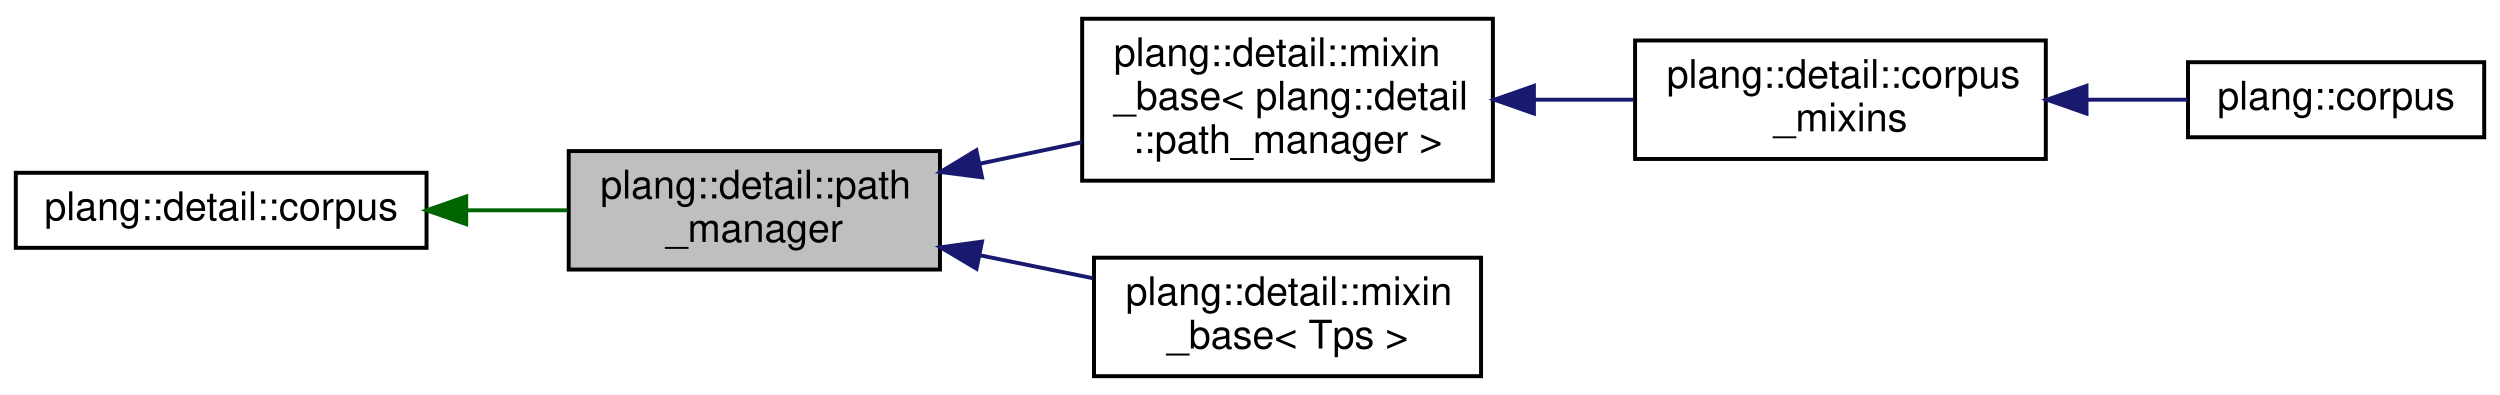
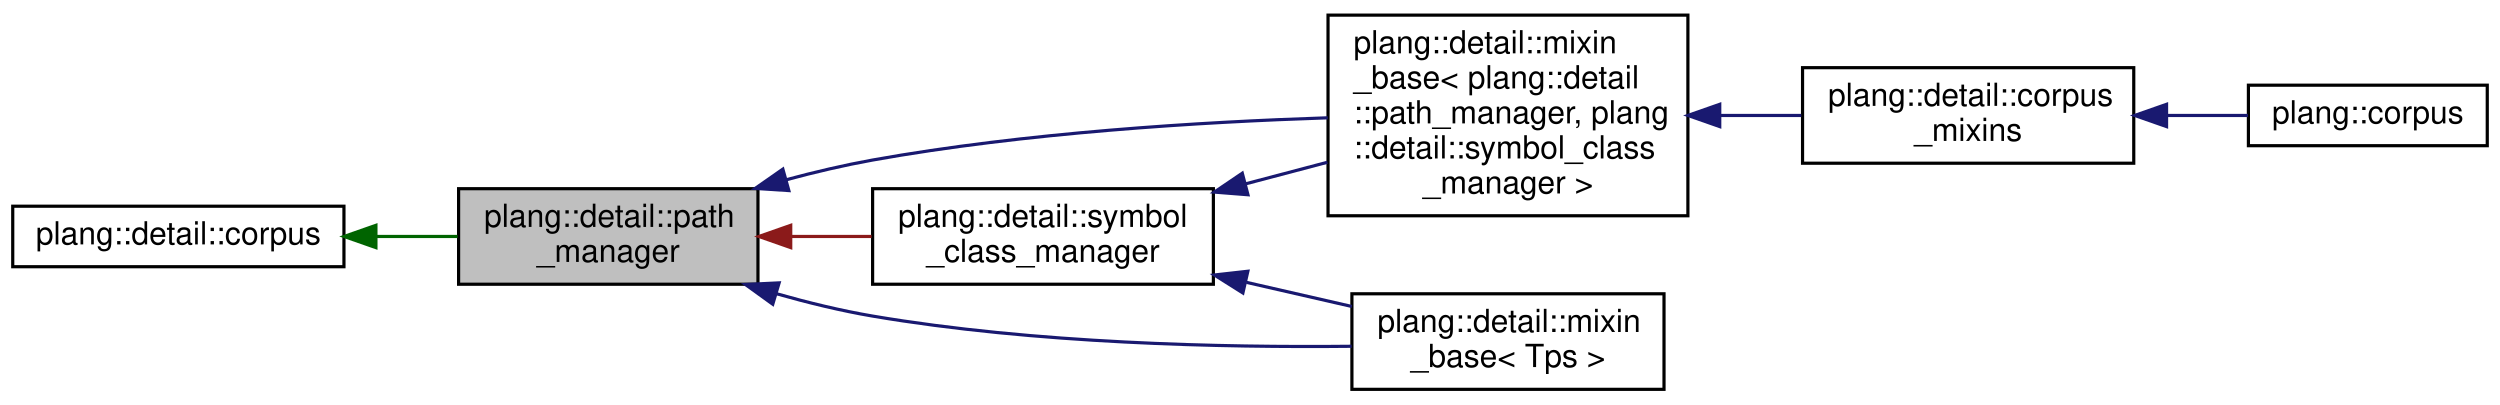
- <svg xmlns="http://www.w3.org/2000/svg" xmlns:xlink="http://www.w3.org/1999/xlink" width="633pt" height="100pt" viewBox="0.00 0.00 633.00 99.50">
-   <g id="graph0" class="graph" transform="scale(1 1) rotate(0) translate(4 95.5)">
+ <svg xmlns="http://www.w3.org/2000/svg" xmlns:xlink="http://www.w3.org/1999/xlink" width="785pt" height="127pt" viewBox="0.00 0.00 785.00 126.50">
+   <g id="graph0" class="graph" transform="scale(1 1) rotate(0) translate(4 122.5)">
    <g id="node1" class="node">
      <g id="a_node1">
        <a xlink:title="Handles database actions for paths.">
-           <polygon fill="#bfbfbf" stroke="black" points="140,-27.5 140,-57.5 234,-57.5 234,-27.5 140,-27.5" />
-           <text text-anchor="start" x="148" y="-45.5" font-family="Helvetica,sans-Serif" font-size="10.00">plang::detail::path</text>
-           <text text-anchor="middle" x="187" y="-34.5" font-family="Helvetica,sans-Serif" font-size="10.00">_manager</text>
+           <polygon fill="#bfbfbf" stroke="black" points="140,-33.5 140,-63.5 234,-63.5 234,-33.5 140,-33.5" />
+           <text text-anchor="start" x="148" y="-51.5" font-family="Helvetica,sans-Serif" font-size="10.00">plang::detail::path</text>
+           <text text-anchor="middle" x="187" y="-40.5" font-family="Helvetica,sans-Serif" font-size="10.00">_manager</text>
        </a>
      </g>
    </g>
    <g id="node3" class="node">
      <g id="a_node3">
        <a xlink:href="structplang_1_1detail_1_1mixin__base.html" target="_top" xlink:title=" ">
-           <polygon fill="none" stroke="black" points="270,-50 270,-91 374,-91 374,-50 270,-50" />
-           <text text-anchor="start" x="278" y="-79" font-family="Helvetica,sans-Serif" font-size="10.00">plang::detail::mixin</text>
-           <text text-anchor="start" x="278" y="-68" font-family="Helvetica,sans-Serif" font-size="10.00">_base&lt; plang::detail</text>
-           <text text-anchor="middle" x="322" y="-57" font-family="Helvetica,sans-Serif" font-size="10.00">::path_manager &gt;</text>
+           <polygon fill="none" stroke="black" points="413,-55 413,-118 526,-118 526,-55 413,-55" />
+           <text text-anchor="start" x="421" y="-106" font-family="Helvetica,sans-Serif" font-size="10.00">plang::detail::mixin</text>
+           <text text-anchor="start" x="421" y="-95" font-family="Helvetica,sans-Serif" font-size="10.00">_base&lt; plang::detail</text>
+           <text text-anchor="start" x="421" y="-84" font-family="Helvetica,sans-Serif" font-size="10.00">::path_manager, plang</text>
+           <text text-anchor="start" x="421" y="-73" font-family="Helvetica,sans-Serif" font-size="10.00">::detail::symbol_class</text>
+           <text text-anchor="middle" x="469.5" y="-62" font-family="Helvetica,sans-Serif" font-size="10.00">_manager &gt;</text>
        </a>
      </g>
    </g>
    <g id="edge2" class="edge">
-       <path fill="none" stroke="midnightblue" d="M244.07,-54.3C252.65,-56.11 261.47,-57.97 269.94,-59.75" />
-       <polygon fill="midnightblue" stroke="midnightblue" points="244.65,-50.85 234.14,-52.21 243.21,-57.7 244.65,-50.85" />
+       <path fill="none" stroke="midnightblue" d="M242.77,-66.28C251.79,-68.71 261.1,-70.9 270,-72.5 317.78,-81.07 372.9,-84.45 412.92,-85.76" />
+       <polygon fill="midnightblue" stroke="midnightblue" points="243.7,-62.91 233.13,-63.59 241.82,-69.65 243.7,-62.91" />
    </g>
    <g id="node6" class="node">
      <g id="a_node6">
        <a xlink:href="structplang_1_1detail_1_1mixin__base.html" target="_top" xlink:title="Common derived class template for distributed overloading.">
-           <polygon fill="none" stroke="black" points="273,-0.5 273,-30.5 371,-30.5 371,-0.5 273,-0.5" />
-           <text text-anchor="start" x="281" y="-18.5" font-family="Helvetica,sans-Serif" font-size="10.00">plang::detail::mixin</text>
-           <text text-anchor="middle" x="322" y="-7.5" font-family="Helvetica,sans-Serif" font-size="10.00">_base&lt; Tps &gt;</text>
+           <polygon fill="none" stroke="black" points="420.5,-0.5 420.5,-30.5 518.5,-30.5 518.5,-0.5 420.5,-0.5" />
+           <text text-anchor="start" x="428.5" y="-18.5" font-family="Helvetica,sans-Serif" font-size="10.00">plang::detail::mixin</text>
+           <text text-anchor="middle" x="469.5" y="-7.5" font-family="Helvetica,sans-Serif" font-size="10.00">_base&lt; Tps &gt;</text>
        </a>
      </g>
    </g>
    <g id="edge5" class="edge">
-       <path fill="none" stroke="midnightblue" d="M243.95,-31.14C253.5,-29.2 263.35,-27.2 272.68,-25.31" />
-       <polygon fill="midnightblue" stroke="midnightblue" points="243.25,-27.71 234.14,-33.13 244.64,-34.57 243.25,-27.71" />
+       <path fill="none" stroke="midnightblue" d="M239.79,-30.53C249.71,-27.71 260.1,-25.18 270,-23.5 320.84,-14.87 379.99,-13.59 420.42,-14.02" />
+       <polygon fill="midnightblue" stroke="midnightblue" points="238.65,-27.22 230.06,-33.42 240.65,-33.93 238.65,-27.22" />
+     </g>
+     <g id="node7" class="node">
+       <g id="a_node7">
+         <a xlink:href="classplang_1_1detail_1_1symbol__class__manager.html" target="_top" xlink:title=" ">
+           <polygon fill="none" stroke="black" points="270,-33.5 270,-63.5 377,-63.5 377,-33.5 270,-33.5" />
+           <text text-anchor="start" x="278" y="-51.5" font-family="Helvetica,sans-Serif" font-size="10.00">plang::detail::symbol</text>
+           <text text-anchor="middle" x="323.5" y="-40.5" font-family="Helvetica,sans-Serif" font-size="10.00">_class_manager</text>
+         </a>
+       </g>
+     </g>
+     <g id="edge6" class="edge">
+       <path fill="none" stroke="#8b1a1a" d="M244.36,-48.5C252.74,-48.5 261.35,-48.5 269.66,-48.5" />
+       <polygon fill="#8b1a1a" stroke="#8b1a1a" points="244.29,-45 234.29,-48.5 244.29,-52 244.29,-45" />
    </g>
    <g id="node2" class="node">
      <g id="a_node2">
        <a xlink:href="classplang_1_1detail_1_1corpus.html" target="_top" xlink:title="Provides a basic interface to a database.">
-           <polygon fill="none" stroke="black" points="0,-33 0,-52 104,-52 104,-33 0,-33" />
-           <text text-anchor="middle" x="52" y="-40" font-family="Helvetica,sans-Serif" font-size="10.00">plang::detail::corpus</text>
+           <polygon fill="none" stroke="black" points="0,-39 0,-58 104,-58 104,-39 0,-39" />
+           <text text-anchor="middle" x="52" y="-46" font-family="Helvetica,sans-Serif" font-size="10.00">plang::detail::corpus</text>
        </a>
      </g>
    </g>
    <g id="edge1" class="edge">
-       <path fill="none" stroke="darkgreen" d="M114.06,-42.5C122.67,-42.5 131.4,-42.5 139.67,-42.5" />
-       <polygon fill="darkgreen" stroke="darkgreen" points="114.04,-39 104.04,-42.5 114.04,-46 114.04,-39" />
+       <path fill="none" stroke="darkgreen" d="M114.06,-48.5C122.67,-48.5 131.4,-48.5 139.67,-48.5" />
+       <polygon fill="darkgreen" stroke="darkgreen" points="114.04,-45 104.04,-48.5 114.04,-52 114.04,-45" />
    </g>
    <g id="node4" class="node">
      <g id="a_node4">
        <a xlink:href="structplang_1_1detail_1_1corpus__mixins.html" target="_top" xlink:title="Base class for the corpus.">
-           <polygon fill="none" stroke="black" points="410,-55.5 410,-85.5 514,-85.5 514,-55.5 410,-55.5" />
-           <text text-anchor="start" x="418" y="-73.5" font-family="Helvetica,sans-Serif" font-size="10.00">plang::detail::corpus</text>
-           <text text-anchor="middle" x="462" y="-62.5" font-family="Helvetica,sans-Serif" font-size="10.00">_mixins</text>
+           <polygon fill="none" stroke="black" points="562,-71.5 562,-101.5 666,-101.5 666,-71.5 562,-71.5" />
+           <text text-anchor="start" x="570" y="-89.5" font-family="Helvetica,sans-Serif" font-size="10.00">plang::detail::corpus</text>
+           <text text-anchor="middle" x="614" y="-78.5" font-family="Helvetica,sans-Serif" font-size="10.00">_mixins</text>
        </a>
      </g>
    </g>
    <g id="edge3" class="edge">
-       <path fill="none" stroke="midnightblue" d="M384.5,-70.5C392.87,-70.5 401.4,-70.5 409.57,-70.5" />
-       <polygon fill="midnightblue" stroke="midnightblue" points="384.39,-67 374.39,-70.5 384.39,-74 384.39,-67" />
+       <path fill="none" stroke="midnightblue" d="M536,-86.5C544.59,-86.5 553.3,-86.5 561.61,-86.5" />
+       <polygon fill="midnightblue" stroke="midnightblue" points="536,-83 526,-86.5 536,-90 536,-83" />
    </g>
    <g id="node5" class="node">
      <g id="a_node5">
        <a xlink:href="classplang_1_1corpus.html" target="_top" xlink:title="The main interface for interacting with a corpus.">
-           <polygon fill="none" stroke="black" points="550,-61 550,-80 625,-80 625,-61 550,-61" />
-           <text text-anchor="middle" x="587.5" y="-68" font-family="Helvetica,sans-Serif" font-size="10.00">plang::corpus</text>
+           <polygon fill="none" stroke="black" points="702,-77 702,-96 777,-96 777,-77 702,-77" />
+           <text text-anchor="middle" x="739.5" y="-84" font-family="Helvetica,sans-Serif" font-size="10.00">plang::corpus</text>
        </a>
      </g>
    </g>
    <g id="edge4" class="edge">
-       <path fill="none" stroke="midnightblue" d="M524.45,-70.5C533.14,-70.5 541.83,-70.5 549.85,-70.5" />
-       <polygon fill="midnightblue" stroke="midnightblue" points="524.3,-67 514.3,-70.5 524.3,-74 524.3,-67" />
+       <path fill="none" stroke="midnightblue" d="M676.45,-86.5C685.14,-86.5 693.83,-86.5 701.85,-86.5" />
+       <polygon fill="midnightblue" stroke="midnightblue" points="676.3,-83 666.3,-86.5 676.3,-90 676.3,-83" />
+     </g>
+     <g id="edge7" class="edge">
+       <path fill="none" stroke="midnightblue" d="M387.19,-65.04C395.72,-67.29 404.41,-69.59 412.8,-71.8" />
+       <polygon fill="midnightblue" stroke="midnightblue" points="387.86,-61.6 377.3,-62.43 386.08,-68.37 387.86,-61.6" />
+     </g>
+     <g id="edge8" class="edge">
+       <path fill="none" stroke="midnightblue" d="M387.38,-34.09C398.48,-31.55 409.87,-28.94 420.48,-26.51" />
+       <polygon fill="midnightblue" stroke="midnightblue" points="386.27,-30.75 377.3,-36.4 387.83,-37.58 386.27,-30.75" />
    </g>
  </g>
</svg>
